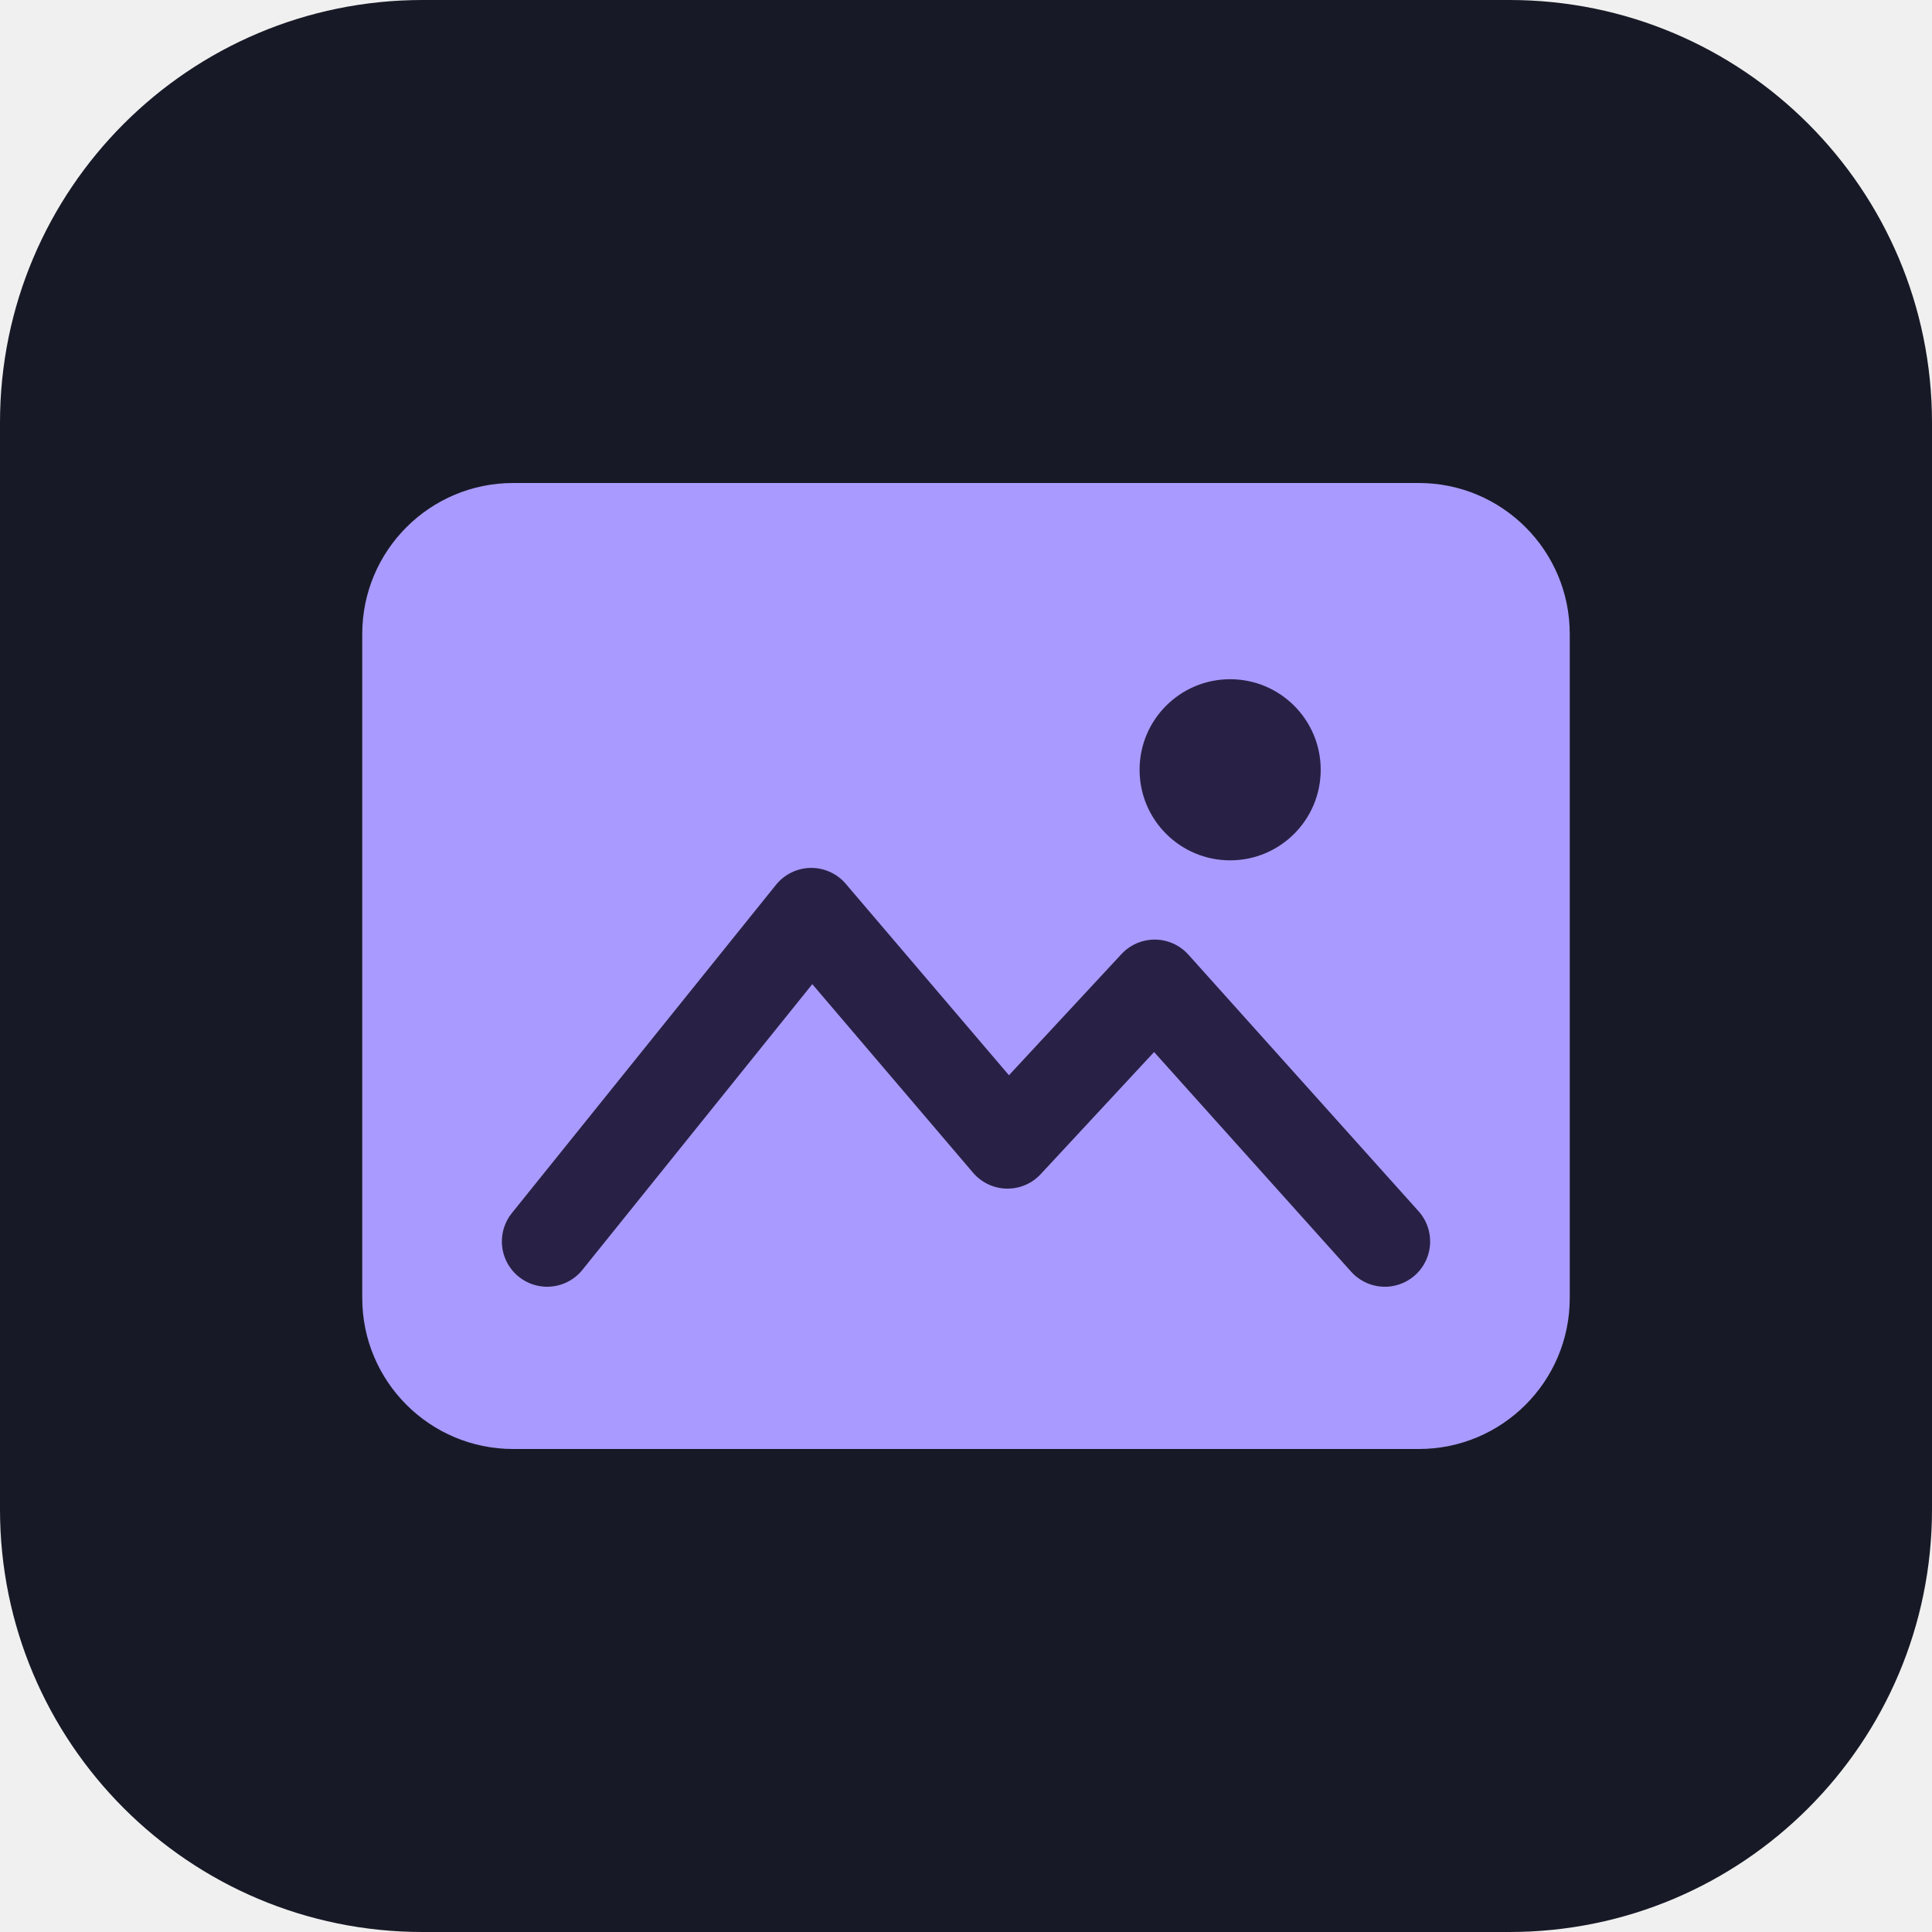
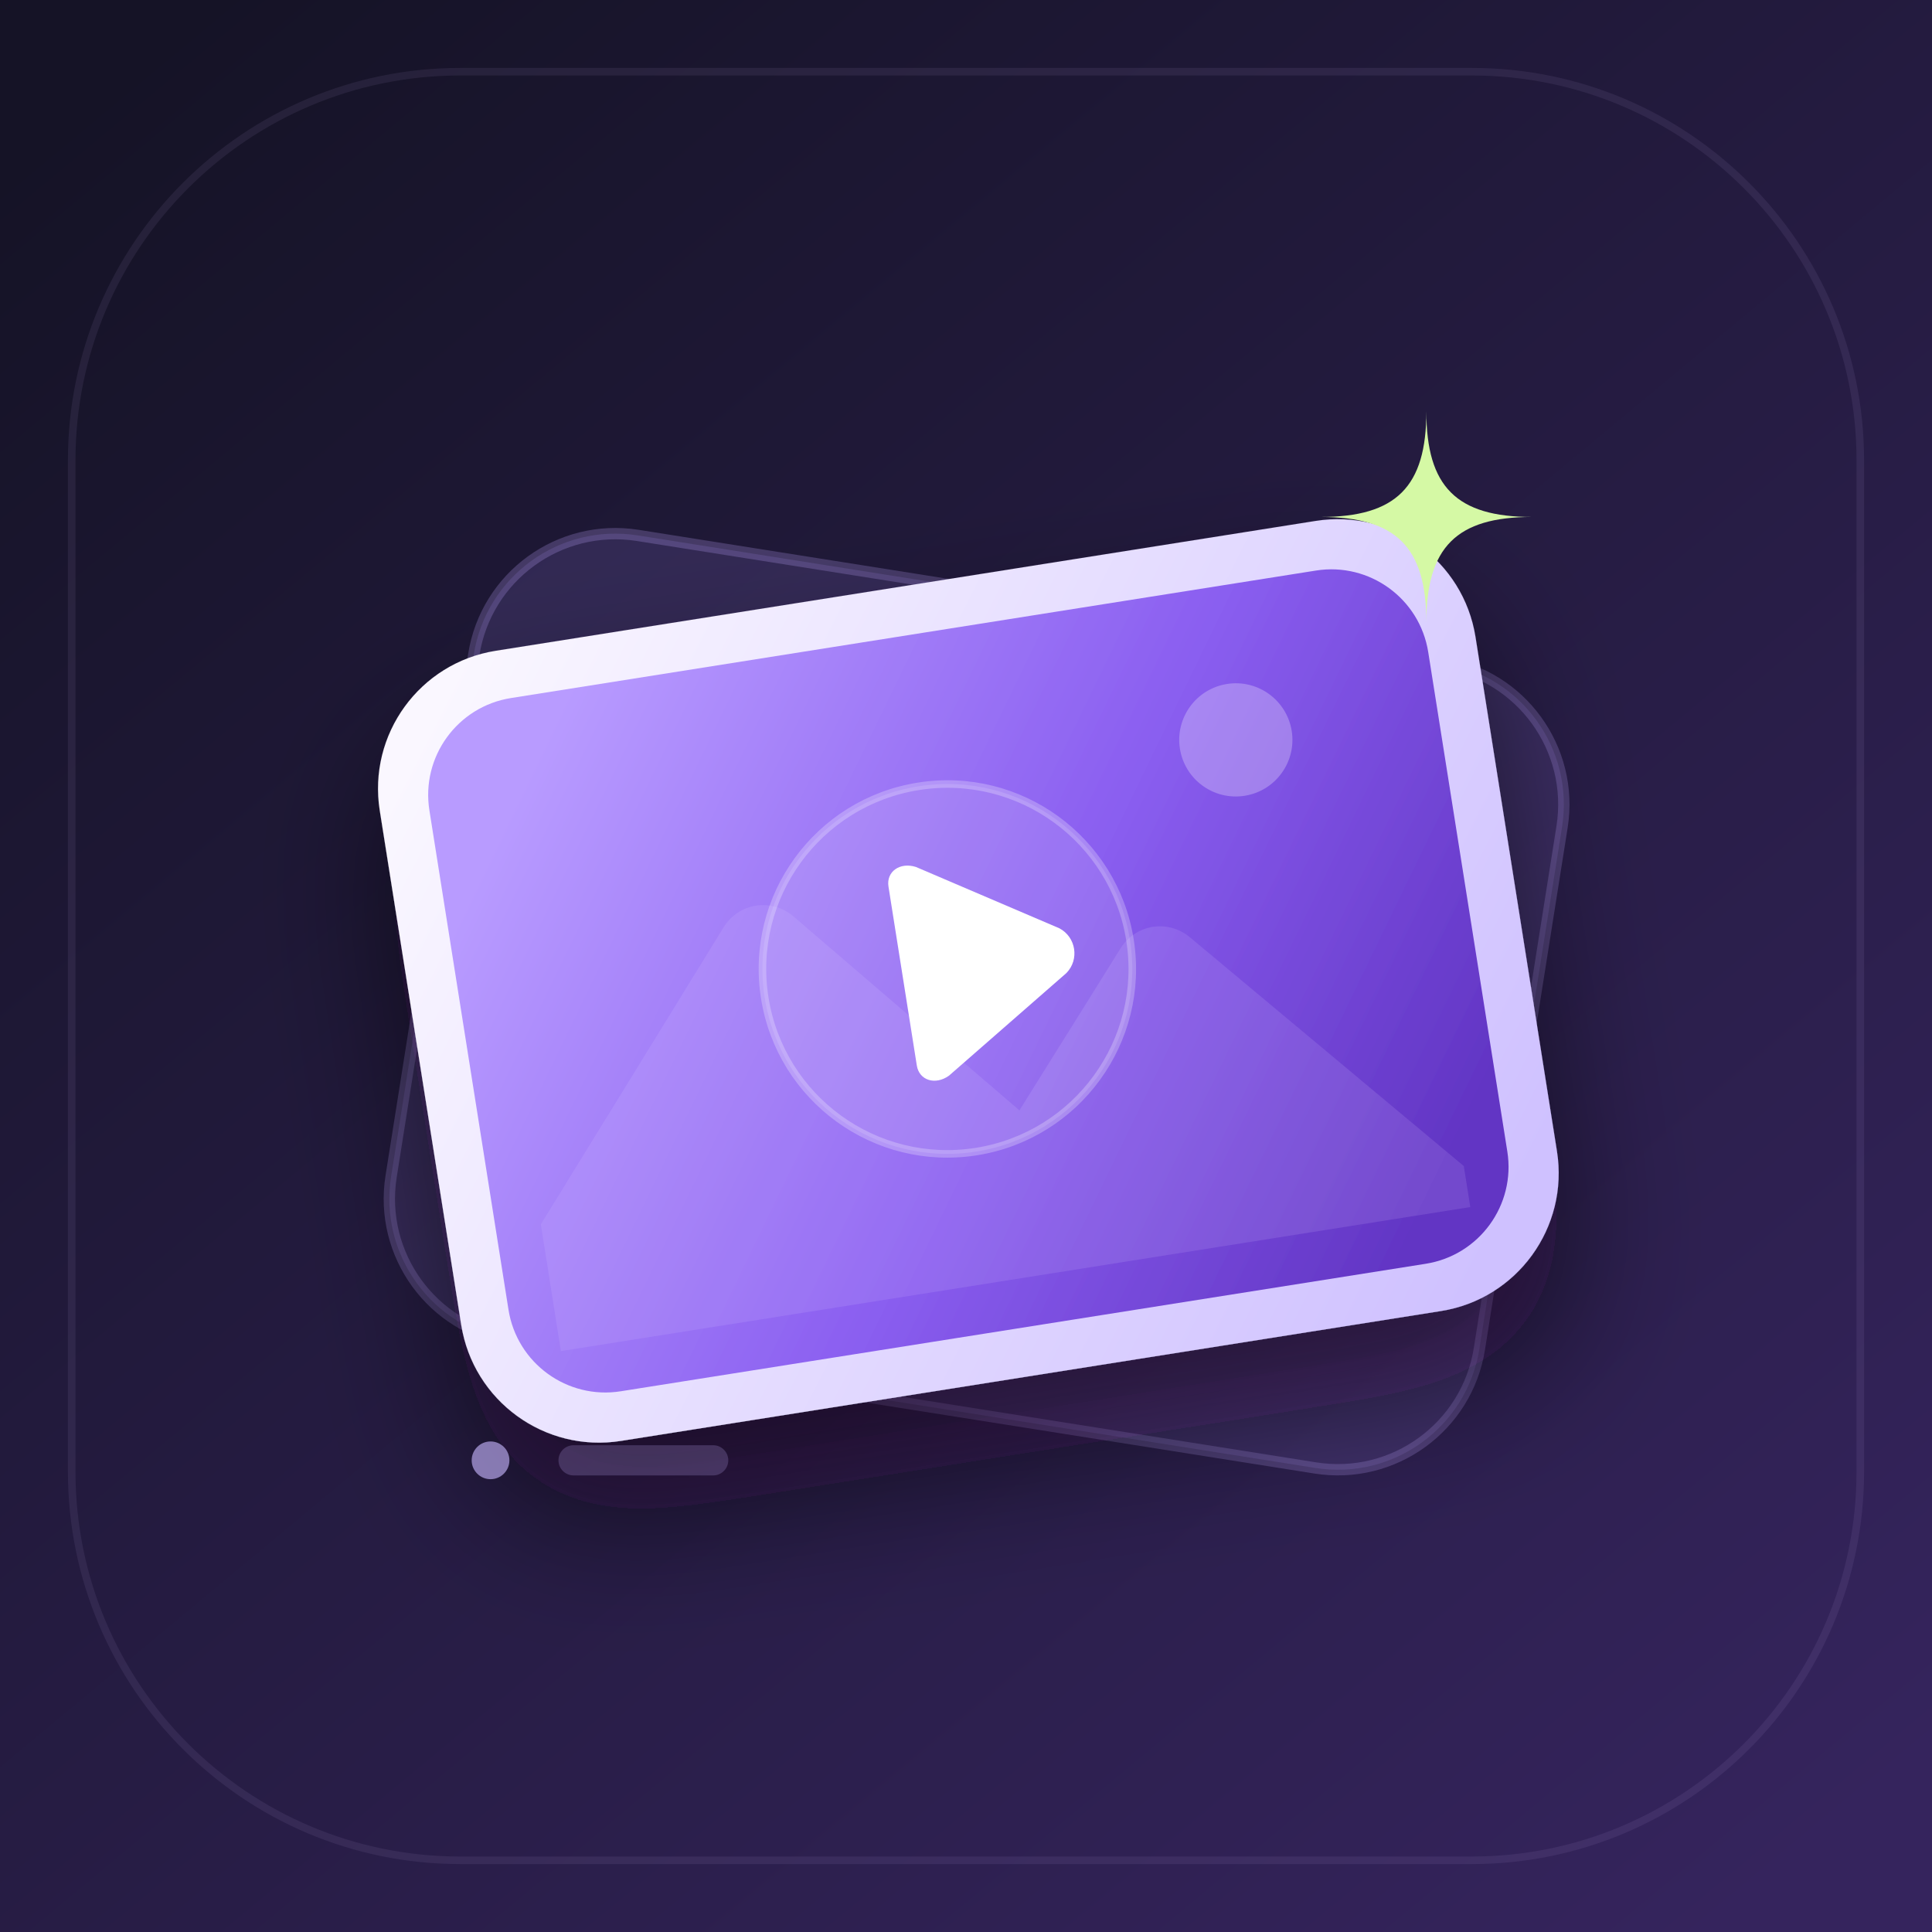
- <svg xmlns="http://www.w3.org/2000/svg" width="512" height="512" viewBox="0 0 512 512">
-   <rect width="512" height="512" rx="112" fill="#171a26" />
-   <rect x="96" y="128" width="320" height="256" rx="40" fill="#a99aff" />
-   <path d="M145 329l70-87 52 61 39-42 61 68" fill="none" stroke="#292145" stroke-width="24" stroke-linecap="round" stroke-linejoin="round" />
-   <circle cx="326" cy="204" r="24" fill="#292145" />
+ <svg xmlns="http://www.w3.org/2000/svg" width="512" height="512" viewBox="0 0 512 512" fill="none">
+   <defs>
+     <linearGradient id="background" x1="40" y1="12" x2="456" y2="512" gradientUnits="userSpaceOnUse">
+       <stop stop-color="#151326" />
+       <stop offset="1" stop-color="#35245D" />
+     </linearGradient>
+     <radialGradient id="glow" cx="0" cy="0" r="1" gradientTransform="translate(280 310) rotate(90) scale(240)">
+       <stop stop-color="#9470FF" stop-opacity=".34" />
+       <stop offset="1" stop-color="#9470FF" stop-opacity="0" />
+     </radialGradient>
+     <linearGradient id="frame" x1="128" y1="165" x2="383" y2="350" gradientUnits="userSpaceOnUse">
+       <stop stop-color="#FAF7FF" />
+       <stop offset="1" stop-color="#CFC1FF" />
+     </linearGradient>
+     <linearGradient id="screen" x1="151" y1="185" x2="368" y2="336" gradientUnits="userSpaceOnUse">
+       <stop stop-color="#B89BFF" />
+       <stop offset=".55" stop-color="#8A5EF0" />
+       <stop offset="1" stop-color="#6235C4" />
+     </linearGradient>
+     <filter id="shadow" x="40" y="94" width="430" height="370" filterUnits="userSpaceOnUse">
+       <feDropShadow dy="20" stdDeviation="18" flood-color="#080616" flood-opacity=".55" />
+     </filter>
+   </defs>
+   <rect width="512" height="512" fill="url(#background)" />
+   <rect width="512" height="512" fill="url(#glow)" />
+   <rect x="19" y="19" width="474" height="474" rx="103" stroke="#D5C7FF" stroke-opacity=".08" stroke-width="2" />
+   <g transform="rotate(9 256 264)">
+     <rect x="113" y="157" width="292" height="216" rx="38" fill="#A087ED" fill-opacity=".16" stroke="#C0A9FF" stroke-opacity=".24" stroke-width="3" />
+   </g>
+   <g filter="url(#shadow)">
+     <g transform="rotate(-9 256 256)">
+       <rect x="109" y="154" width="294" height="212" rx="37" fill="url(#frame)" />
+       <rect x="122" y="167" width="268" height="186" rx="26" fill="url(#screen)" />
+       <path d="M134 306L194 236C199 230 208 230 213 236L264 296L297 258C302 252 311 252 316 258L378 329V340H134V306Z" fill="#D6C4FF" fill-opacity=".15" />
+       <circle cx="336" cy="208" r="15" fill="#F1E9FF" fill-opacity=".3" />
+       <circle cx="251" cy="256" r="49" fill="#FFF" fill-opacity=".12" stroke="#FFF" stroke-opacity=".25" stroke-width="2" />
+       <path d="M239 232C239 228 243 226 247 228L282 250C286 253 286 259 282 262L247 284C243 286 239 284 239 280V232Z" fill="#FFF" />
+     </g>
+   </g>
+   <path d="M378 109C378 129 370 137 350 137C370 137 378 145 378 165C378 145 386 137 406 137C386 137 378 129 378 109Z" fill="#D5F9A5" />
+   <circle cx="130" cy="387" r="5" fill="#C1AFF6" fill-opacity=".65" />
+   <rect x="148" y="383" width="45" height="8" rx="4" fill="#C1AFF6" fill-opacity=".22" />
</svg>
